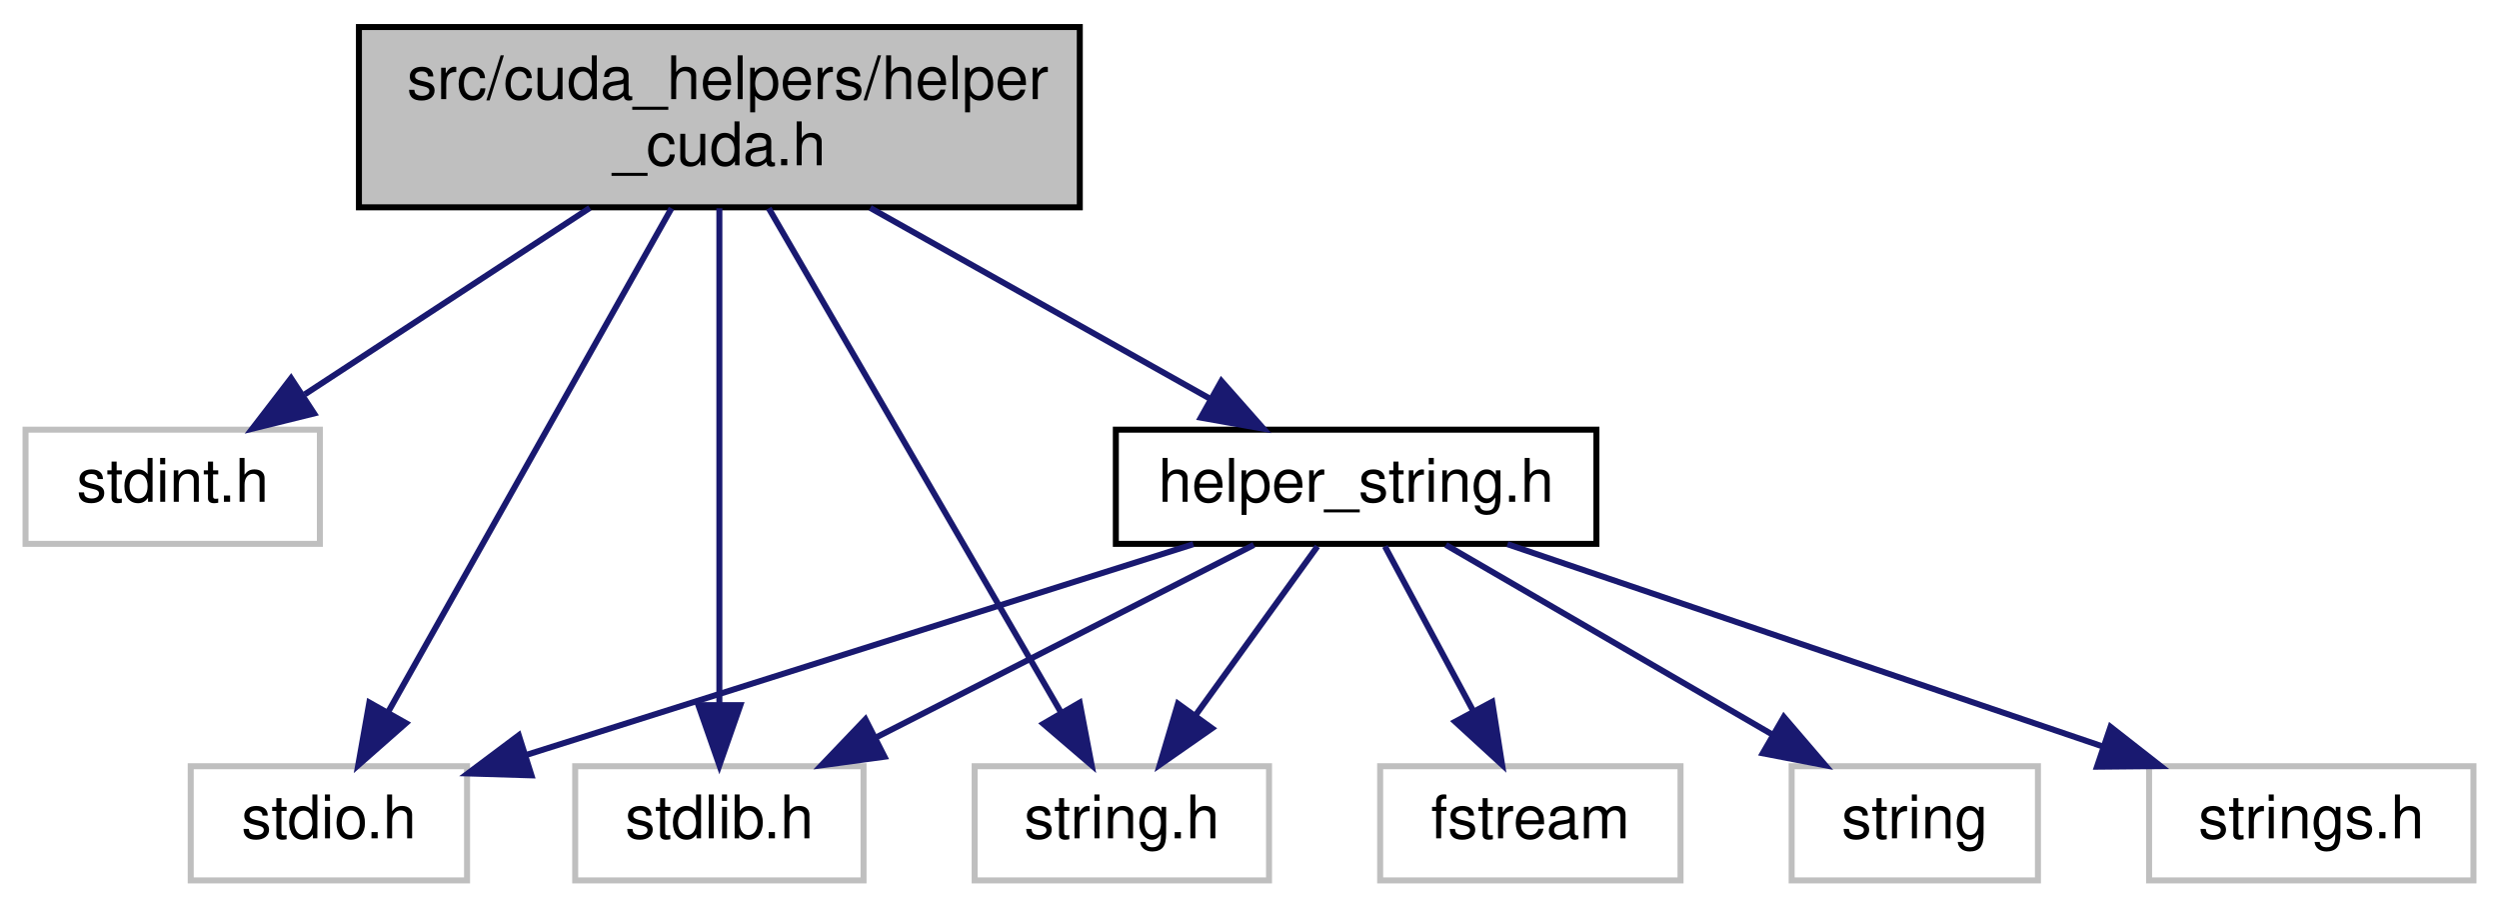
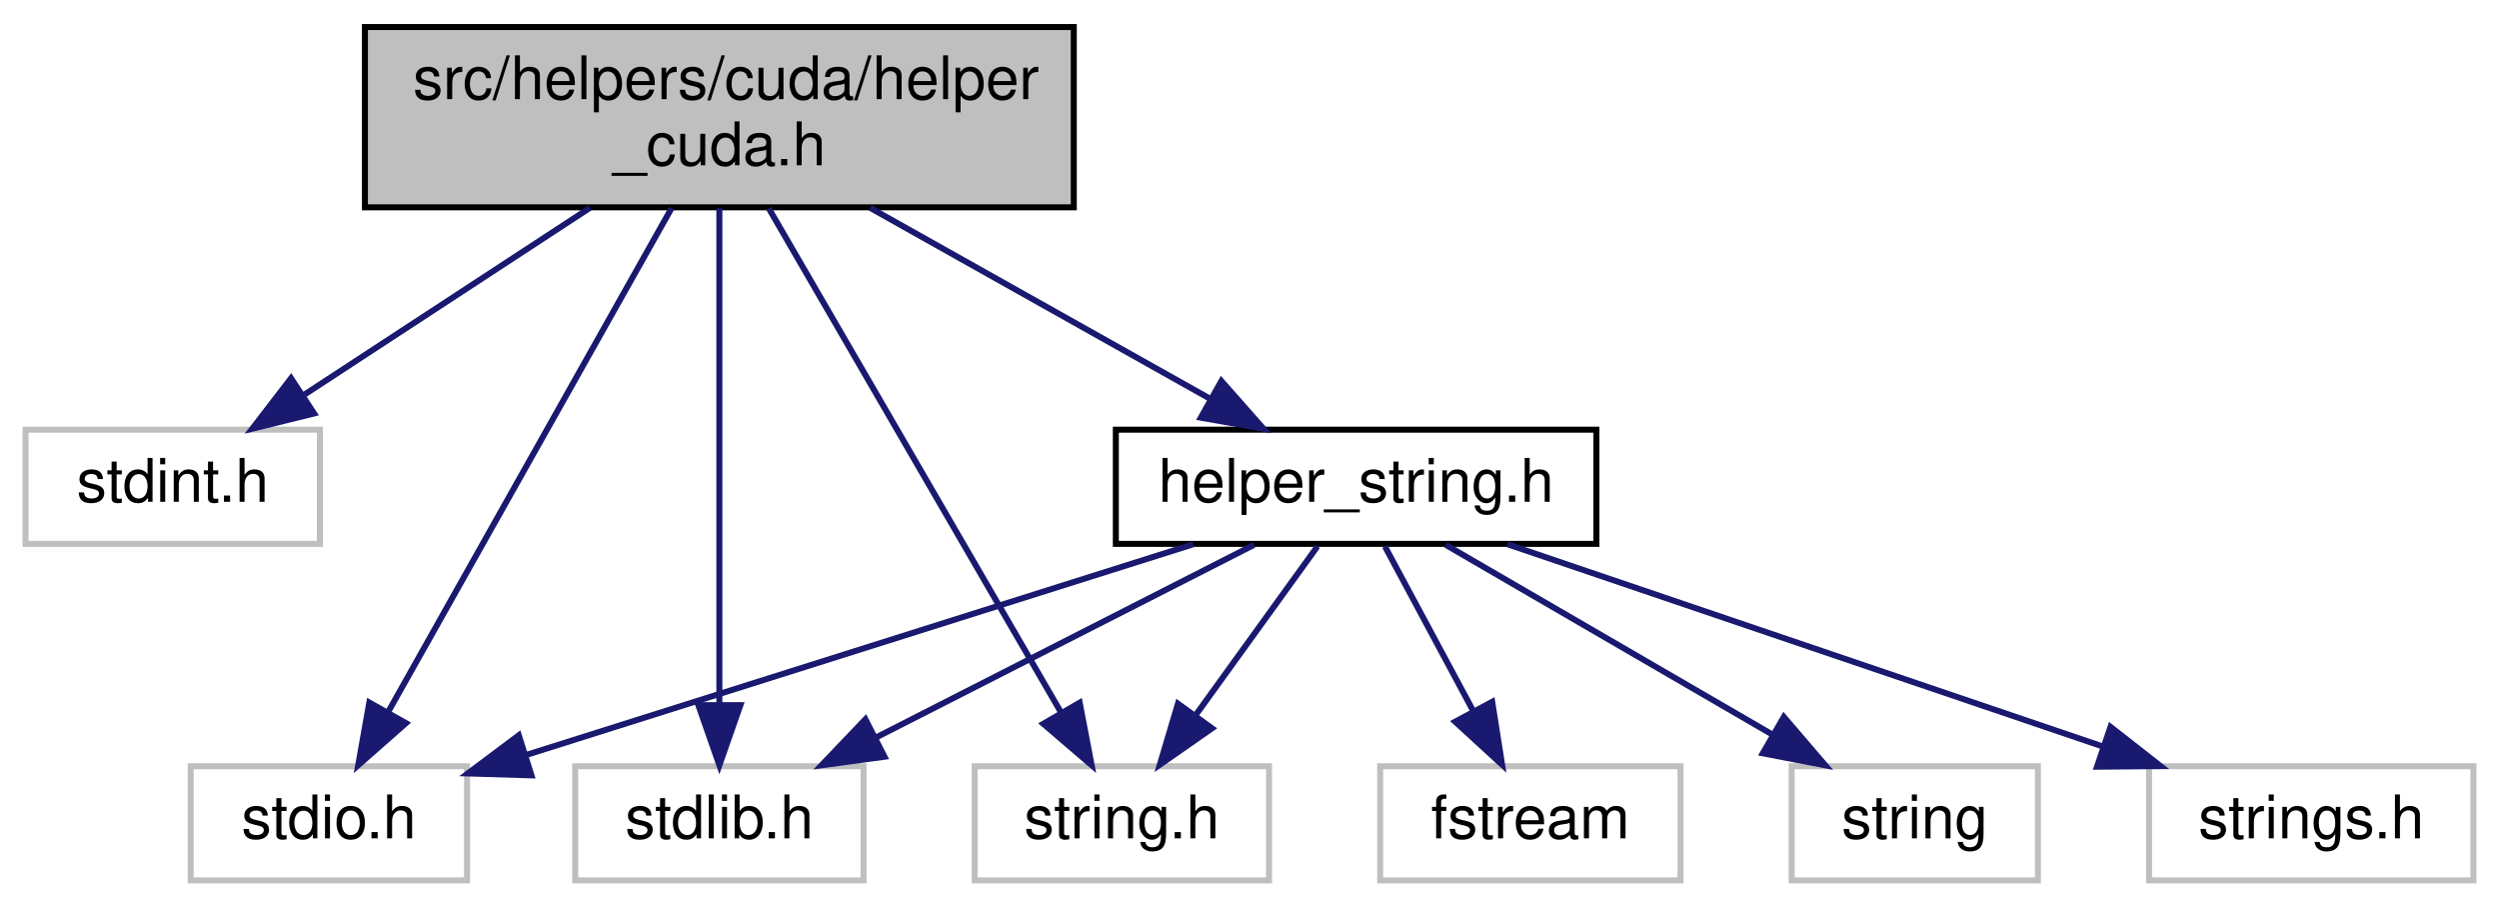
<svg xmlns="http://www.w3.org/2000/svg" xmlns:xlink="http://www.w3.org/1999/xlink" width="416pt" height="151pt" viewBox="0.00 0.00 415.50 151.00">
  <g id="graph0" class="graph" transform="scale(1 1) rotate(0) translate(4 147)">
    <g id="node1" class="node">
      <g id="a_node1">
        <a xlink:title=" ">
-           <polygon fill="#bfbfbf" stroke="black" points="55.5,-112.5 55.5,-142.5 175.5,-142.5 175.5,-112.5 55.5,-112.5" />
-           <text text-anchor="start" x="63.5" y="-130.5" font-family="Helvetica,sans-Serif" font-size="10.00">src/cuda_helpers/helper</text>
+           <polygon fill="#bfbfbf" stroke="black" points="56.5,-112.5 56.5,-142.5 174.5,-142.5 174.5,-112.5 56.5,-112.5" />
+           <text text-anchor="start" x="64.5" y="-130.5" font-family="Helvetica,sans-Serif" font-size="10.00">src/helpers/cuda/helper</text>
          <text text-anchor="middle" x="115.5" y="-119.5" font-family="Helvetica,sans-Serif" font-size="10.00">_cuda.h</text>
        </a>
      </g>
    </g>
    <g id="node2" class="node">
      <g id="a_node2">
        <a xlink:title=" ">
          <polygon fill="none" stroke="#bfbfbf" points="0,-56.5 0,-75.5 49,-75.5 49,-56.5 0,-56.5" />
          <text text-anchor="middle" x="24.5" y="-63.5" font-family="Helvetica,sans-Serif" font-size="10.00">stdint.h</text>
        </a>
      </g>
    </g>
    <g id="edge1" class="edge">
      <path fill="none" stroke="midnightblue" d="M93.93,-112.4C79.62,-103.04 60.89,-90.79 46.49,-81.38" />
      <polygon fill="midnightblue" stroke="midnightblue" points="48.03,-78.2 37.74,-75.66 44.2,-84.06 48.03,-78.2" />
    </g>
    <g id="node3" class="node">
      <g id="a_node3">
        <a xlink:title=" ">
          <polygon fill="none" stroke="#bfbfbf" points="27.5,-0.5 27.5,-19.5 73.5,-19.5 73.5,-0.5 27.5,-0.5" />
          <text text-anchor="middle" x="50.5" y="-7.5" font-family="Helvetica,sans-Serif" font-size="10.00">stdio.h</text>
        </a>
      </g>
    </g>
    <g id="edge2" class="edge">
      <path fill="none" stroke="midnightblue" d="M107.53,-112.34C95.66,-91.24 73.35,-51.6 60.43,-28.65" />
      <polygon fill="midnightblue" stroke="midnightblue" points="63.33,-26.67 55.38,-19.67 57.23,-30.1 63.33,-26.67" />
    </g>
    <g id="node4" class="node">
      <g id="a_node4">
        <a xlink:title=" ">
          <polygon fill="none" stroke="#bfbfbf" points="91.5,-0.5 91.5,-19.5 139.5,-19.5 139.5,-0.5 91.5,-0.5" />
          <text text-anchor="middle" x="115.5" y="-7.5" font-family="Helvetica,sans-Serif" font-size="10.00">stdlib.h</text>
        </a>
      </g>
    </g>
    <g id="edge3" class="edge">
      <path fill="none" stroke="midnightblue" d="M115.5,-112.34C115.5,-91.62 115.5,-53.02 115.5,-29.9" />
      <polygon fill="midnightblue" stroke="midnightblue" points="119,-29.67 115.5,-19.67 112,-29.67 119,-29.67" />
    </g>
    <g id="node5" class="node">
      <g id="a_node5">
        <a xlink:title=" ">
          <polygon fill="none" stroke="#bfbfbf" points="158,-0.5 158,-19.5 207,-19.5 207,-0.5 158,-0.5" />
          <text text-anchor="middle" x="182.5" y="-7.5" font-family="Helvetica,sans-Serif" font-size="10.00">string.h</text>
        </a>
      </g>
    </g>
    <g id="edge4" class="edge">
      <path fill="none" stroke="midnightblue" d="M123.72,-112.34C136.01,-91.15 159.15,-51.24 172.44,-28.34" />
      <polygon fill="midnightblue" stroke="midnightblue" points="175.48,-30.08 177.47,-19.67 169.43,-26.56 175.48,-30.08" />
    </g>
    <g id="node6" class="node">
      <g id="a_node6">
        <a xlink:href="helper__string_8h.html" target="_top" xlink:title=" ">
          <polygon fill="none" stroke="black" points="181.5,-56.5 181.5,-75.5 261.5,-75.5 261.5,-56.5 181.5,-56.5" />
          <text text-anchor="middle" x="221.5" y="-63.5" font-family="Helvetica,sans-Serif" font-size="10.00">helper_string.h</text>
        </a>
      </g>
    </g>
    <g id="edge5" class="edge">
      <path fill="none" stroke="midnightblue" d="M140.62,-112.4C157.77,-102.77 180.36,-90.09 197.31,-80.58" />
      <polygon fill="midnightblue" stroke="midnightblue" points="199.07,-83.6 206.08,-75.66 195.64,-77.5 199.07,-83.6" />
    </g>
    <g id="edge6" class="edge">
      <path fill="none" stroke="midnightblue" d="M194.4,-56.44C164.32,-46.94 115.76,-31.61 83.49,-21.42" />
      <polygon fill="midnightblue" stroke="midnightblue" points="84.22,-17.98 73.63,-18.3 82.11,-24.65 84.22,-17.98" />
    </g>
    <g id="edge7" class="edge">
      <path fill="none" stroke="midnightblue" d="M204.47,-56.32C187.47,-47.66 161.12,-34.24 141.51,-24.25" />
      <polygon fill="midnightblue" stroke="midnightblue" points="142.99,-21.08 132.49,-19.65 139.81,-27.31 142.99,-21.08" />
    </g>
    <g id="edge10" class="edge">
      <path fill="none" stroke="midnightblue" d="M215.06,-56.08C209.55,-48.46 201.47,-37.26 194.74,-27.94" />
      <polygon fill="midnightblue" stroke="midnightblue" points="197.51,-25.81 188.82,-19.75 191.84,-29.91 197.51,-25.81" />
    </g>
    <g id="node7" class="node">
      <g id="a_node7">
        <a xlink:title=" ">
          <polygon fill="none" stroke="#bfbfbf" points="225.5,-0.5 225.5,-19.5 275.5,-19.5 275.5,-0.5 225.5,-0.5" />
          <text text-anchor="middle" x="250.5" y="-7.5" font-family="Helvetica,sans-Serif" font-size="10.00">fstream</text>
        </a>
      </g>
    </g>
    <g id="edge8" class="edge">
      <path fill="none" stroke="midnightblue" d="M226.29,-56.08C230.26,-48.69 236.03,-37.95 240.93,-28.81" />
      <polygon fill="midnightblue" stroke="midnightblue" points="244.15,-30.22 245.8,-19.75 237.99,-26.91 244.15,-30.22" />
    </g>
    <g id="node8" class="node">
      <g id="a_node8">
        <a xlink:title=" ">
          <polygon fill="none" stroke="#bfbfbf" points="294,-0.5 294,-19.5 335,-19.5 335,-0.5 294,-0.5" />
          <text text-anchor="middle" x="314.5" y="-7.5" font-family="Helvetica,sans-Serif" font-size="10.00">string</text>
        </a>
      </g>
    </g>
    <g id="edge9" class="edge">
      <path fill="none" stroke="midnightblue" d="M236.44,-56.32C251.09,-47.82 273.63,-34.73 290.74,-24.8" />
      <polygon fill="midnightblue" stroke="midnightblue" points="292.7,-27.7 299.6,-19.65 289.19,-21.65 292.7,-27.7" />
    </g>
    <g id="node9" class="node">
      <g id="a_node9">
        <a xlink:title=" ">
          <polygon fill="none" stroke="#bfbfbf" points="353.5,-0.5 353.5,-19.5 407.5,-19.5 407.5,-0.5 353.5,-0.5" />
          <text text-anchor="middle" x="380.5" y="-7.5" font-family="Helvetica,sans-Serif" font-size="10.00">strings.h</text>
        </a>
      </g>
    </g>
    <g id="edge11" class="edge">
      <path fill="none" stroke="midnightblue" d="M246.69,-56.44C273.44,-47.36 315.9,-32.94 345.81,-22.78" />
      <polygon fill="midnightblue" stroke="midnightblue" points="347.08,-26.05 355.42,-19.52 344.83,-19.42 347.08,-26.05" />
    </g>
  </g>
</svg>
